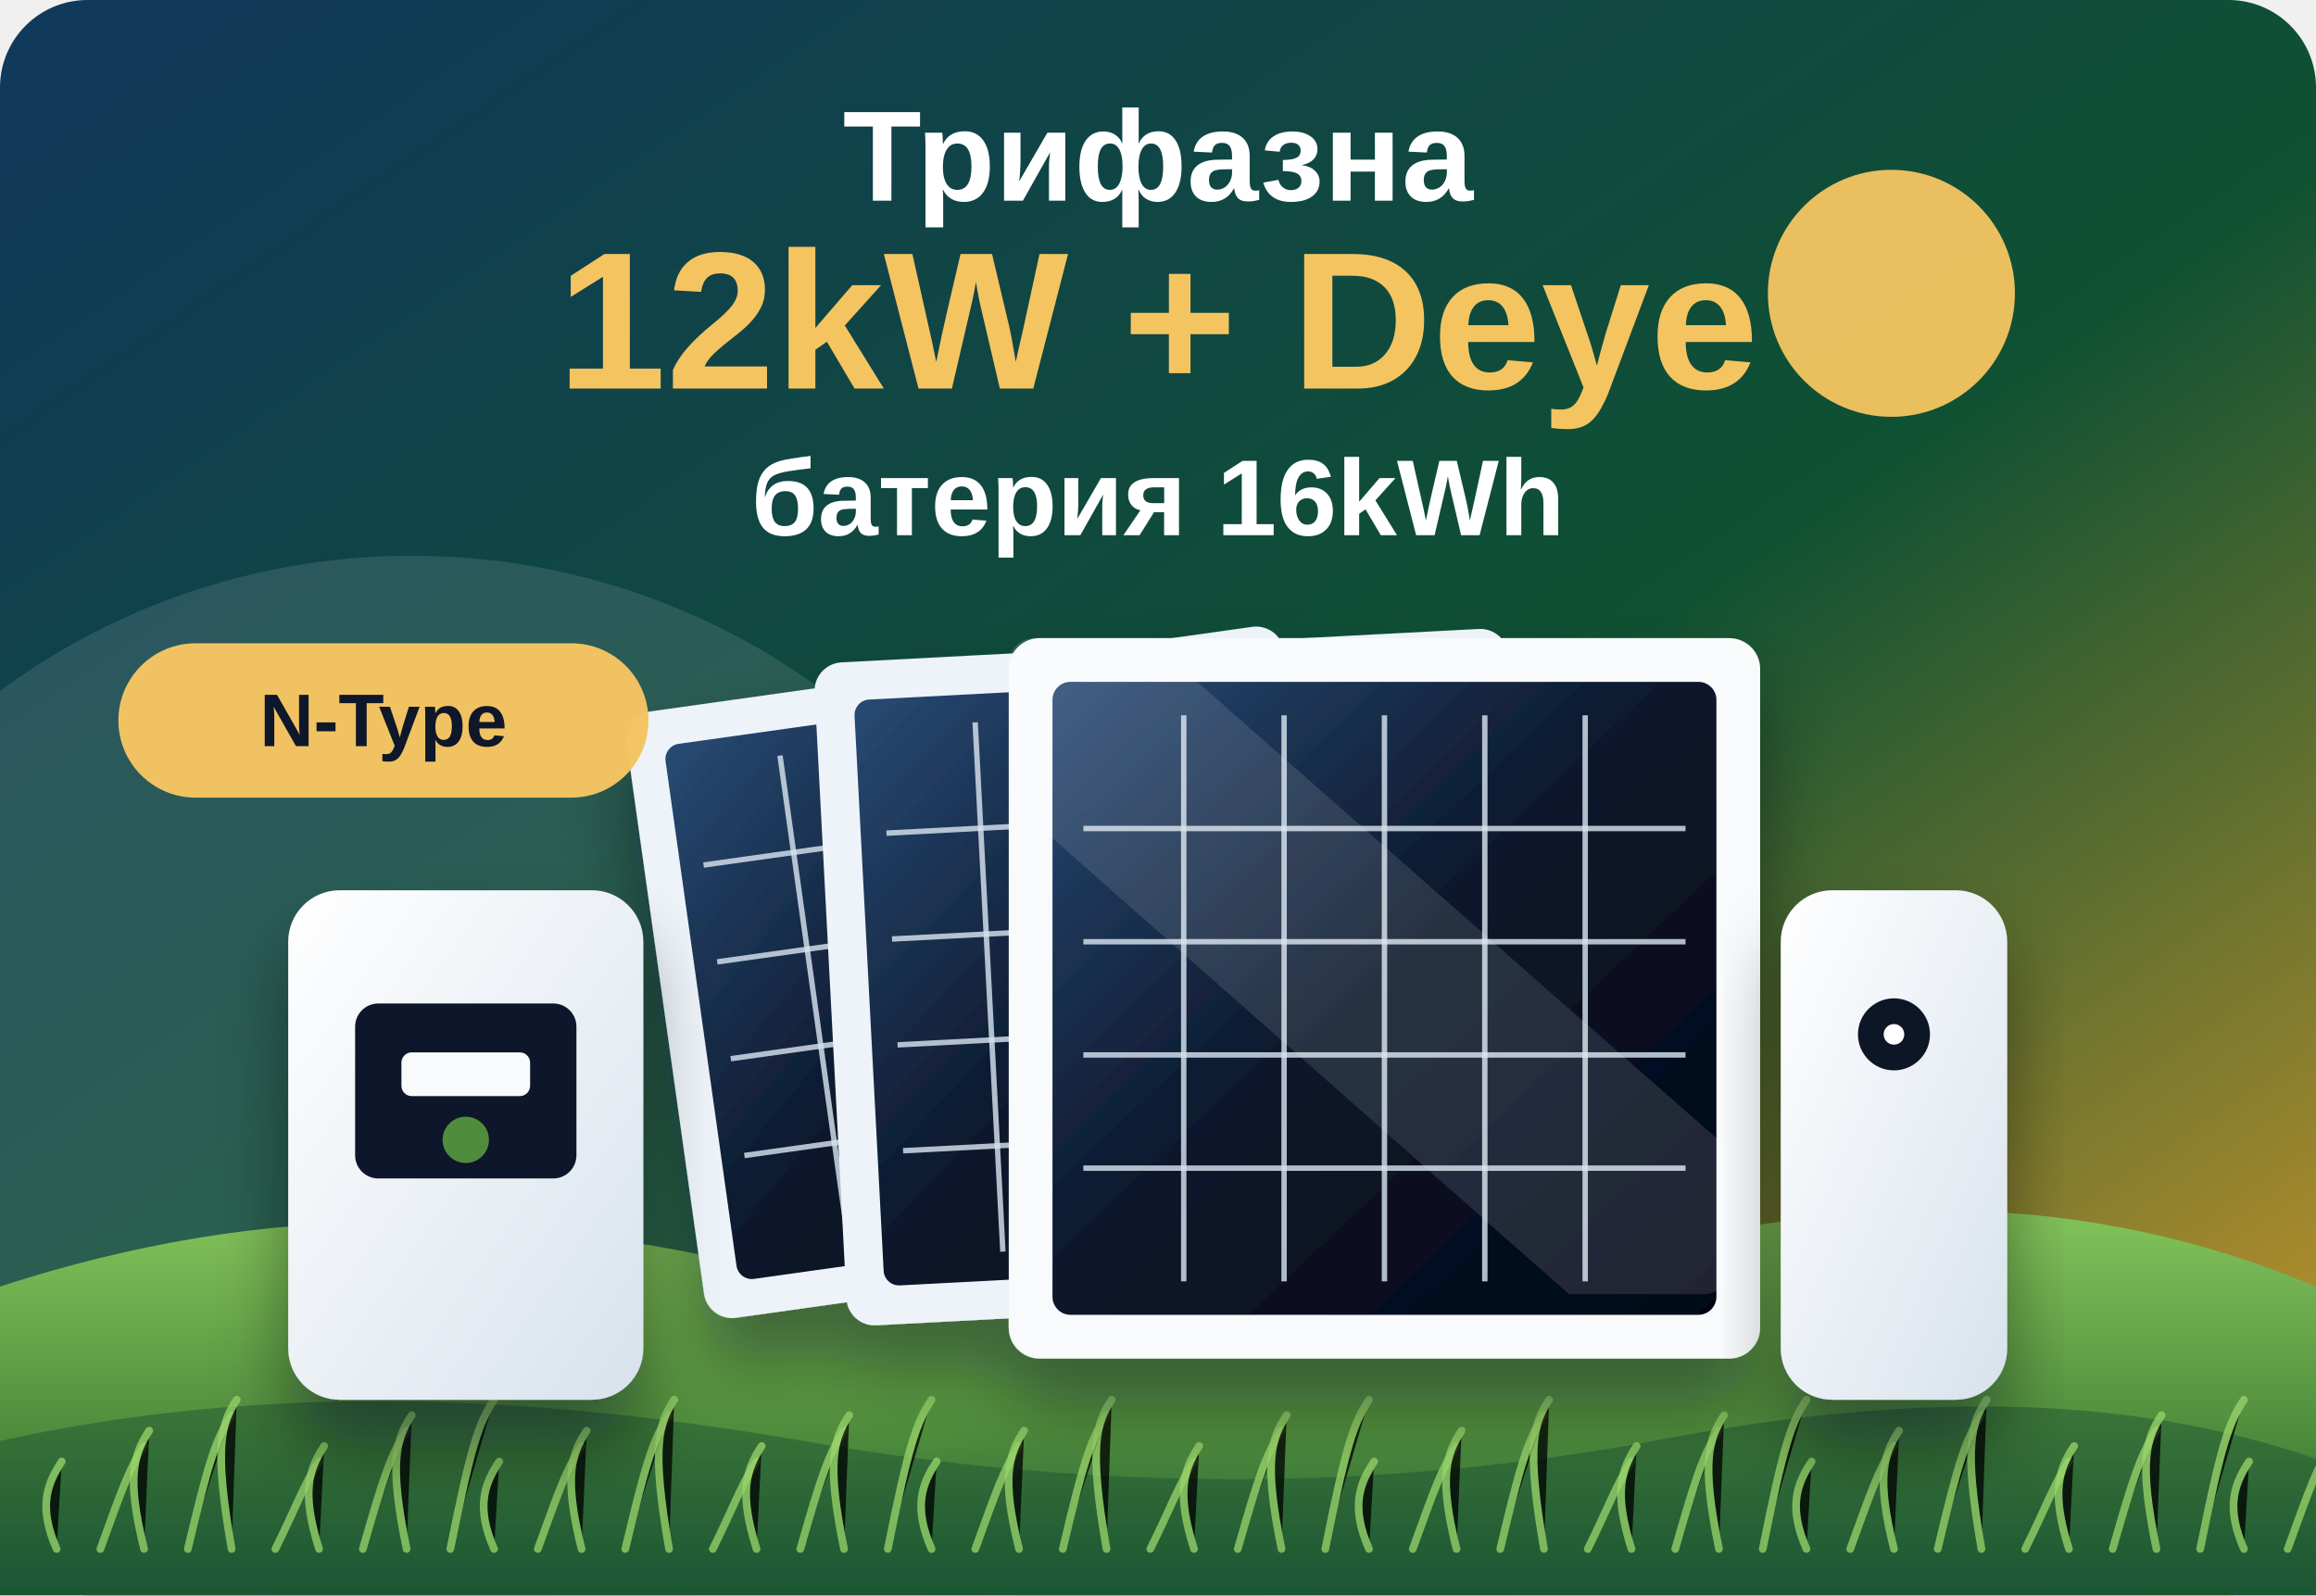
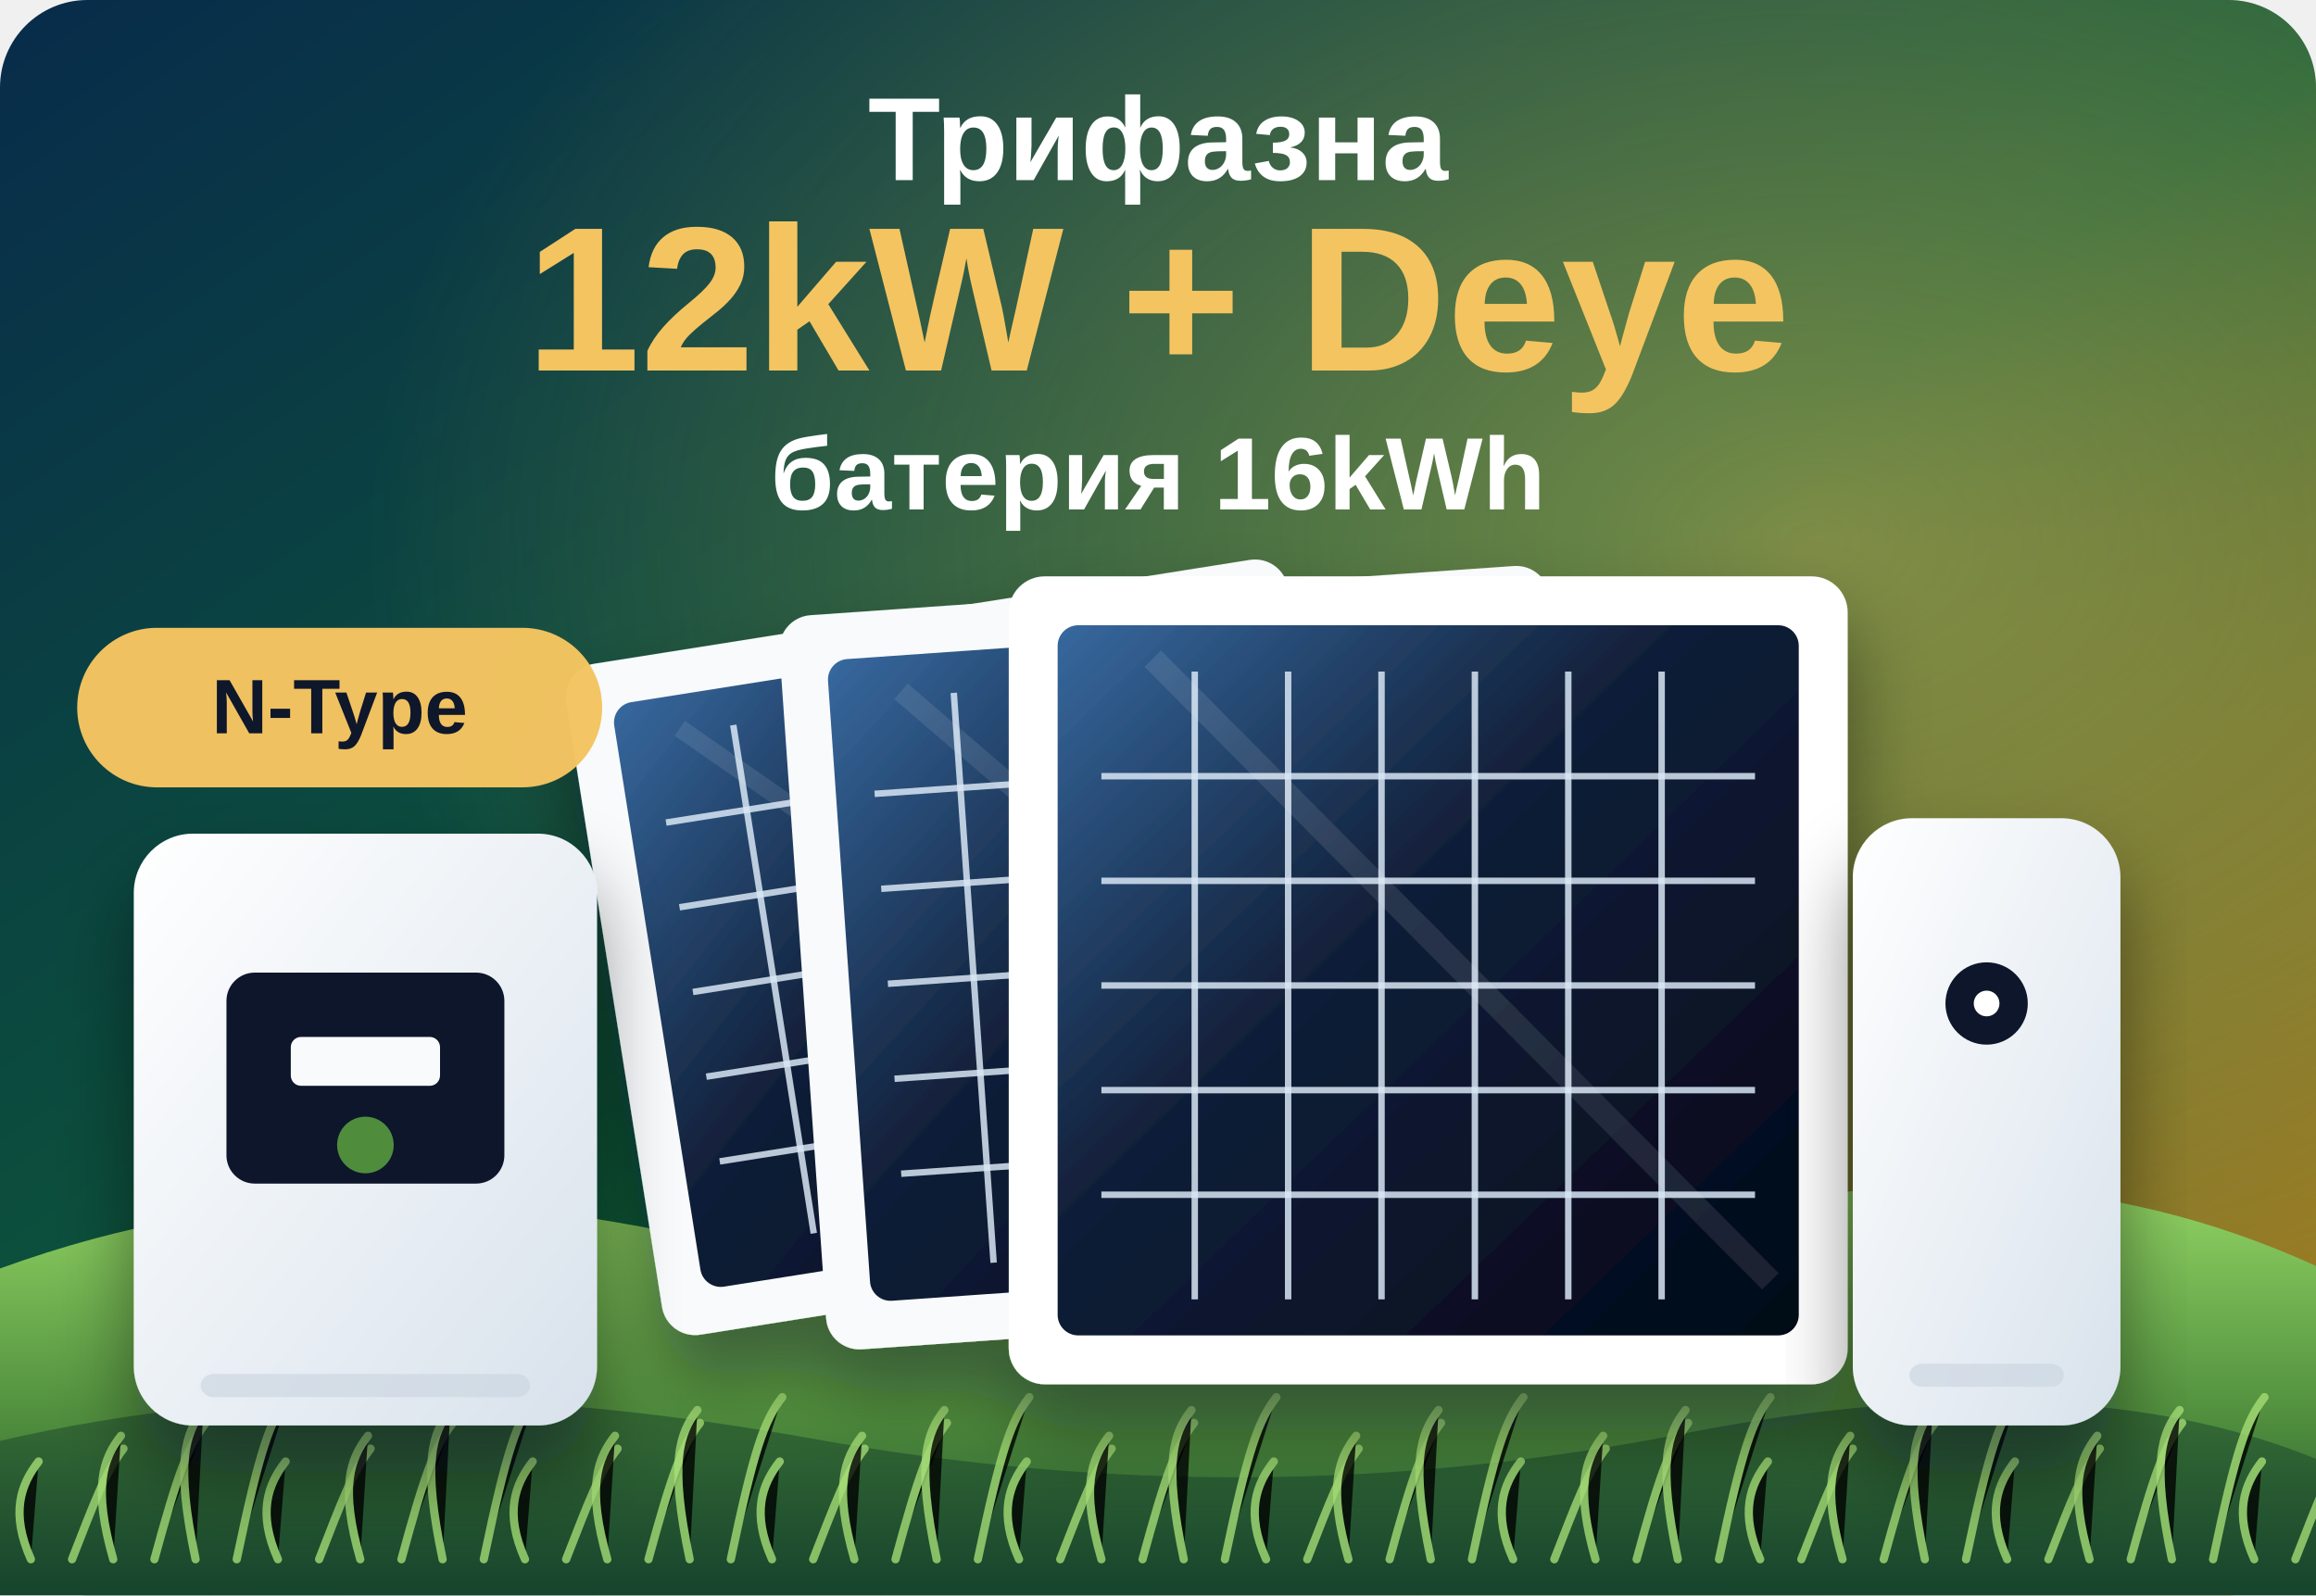
<svg xmlns="http://www.w3.org/2000/svg" width="900" height="620" viewBox="0 0 900 620" role="img" aria-label="Трифазна 12kW Deye 16kWh">
  <defs>
    <linearGradient id="sky" x1="0" y1="0" x2="1" y2="1">
-       <stop offset="0" stop-color="#11385C" />
-       <stop offset=".55" stop-color="#0F5132" />
-       <stop offset="1" stop-color="#D79B2B" />
+       <stop offset="0" stop-color="#082B4B" />
+       <stop offset=".52" stop-color="#0D5A38" />
+       <stop offset="1" stop-color="#B47B18" />
    </linearGradient>
+     <radialGradient id="goldGlow" cx=".78" cy=".34" r=".62">
+       <stop offset="0" stop-color="#F7C75B" stop-opacity=".45" />
+       <stop offset="1" stop-color="#F7C75B" stop-opacity="0" />
+     </radialGradient>
    <linearGradient id="glass" x1="0" y1="0" x2="1" y2="1">
-       <stop offset="0" stop-color="#284A74" />
-       <stop offset=".48" stop-color="#0B172A" />
+       <stop offset="0" stop-color="#37699F" />
+       <stop offset=".42" stop-color="#111F38" />
      <stop offset="1" stop-color="#020617" />
    </linearGradient>
    <linearGradient id="device" x1="0" y1="0" x2="1" y2="1">
      <stop offset="0" stop-color="#FFFFFF" />
      <stop offset="1" stop-color="#D8E2EC" />
    </linearGradient>
    <linearGradient id="grass" x1="0" y1="0" x2="0" y2="1">
-       <stop offset="0" stop-color="#83C35A" />
+       <stop offset="0" stop-color="#91D363" />
      <stop offset=".58" stop-color="#4F8D3D" />
-       <stop offset="1" stop-color="#1D5B35" />
+       <stop offset="1" stop-color="#17482F" />
    </linearGradient>
    <filter id="shadow" x="-25%" y="-25%" width="150%" height="160%">
-       <feDropShadow dx="0" dy="18" stdDeviation="14" flood-color="#020617" flood-opacity=".42" />
+       <feDropShadow dx="0" dy="18" stdDeviation="15" flood-color="#020617" flood-opacity=".45" />
    </filter>
-     <clipPath id="shineClip">
-       <rect x="0" y="0" width="280" height="255" rx="10" />
-     </clipPath>
  </defs>
  <rect width="900" height="620" rx="34" fill="url(#sky)" />
-   <circle cx="735" cy="114" r="48" fill="#F4C461" opacity=".95">
-     <animate attributeName="opacity" values=".78;.98;.78" dur="4.8s" repeatCount="indefinite" />
-   </circle>
-   <circle cx="160" cy="486" r="270" fill="#FFFFFF" opacity=".11" />
-   <path class="offer-grass" d="M0 500c105 -34 194 -31 302 -6 112 26 205 27 317 -4 102 -28 193 -27 281 10v120H0z" fill="url(#grass)" />
-   <path class="offer-grass" d="M0 560c104 -23 208 -18 312 0 114 20 226 20 336 -1 101 -19 183 -16 252 8v53H0z" fill="#184D31" opacity=".45" />
-   <path d="M22 602c-7 -16 -4 -25 2 -34" stroke="#9BD56B" stroke-width="3" stroke-linecap="round" opacity=".75" />
-   <path d="M39 602c8 -22 11 -31 17 -40" stroke="#9BD56B" stroke-width="3" stroke-linecap="round" opacity=".75" />
-   <path d="M56 602c-7 -28 -4 -37 2 -46" stroke="#9BD56B" stroke-width="3" stroke-linecap="round" opacity=".75" />
-   <path d="M73 602c8 -34 11 -43 17 -52" stroke="#9BD56B" stroke-width="3" stroke-linecap="round" opacity=".75" />
-   <path d="M90 602c-7 -40 -4 -49 2 -58" stroke="#9BD56B" stroke-width="3" stroke-linecap="round" opacity=".75" />
-   <path d="M107 602c8 -16 11 -25 17 -34" stroke="#9BD56B" stroke-width="3" stroke-linecap="round" opacity=".75" />
-   <path d="M124 602c-7 -22 -4 -31 2 -40" stroke="#9BD56B" stroke-width="3" stroke-linecap="round" opacity=".75" />
-   <path d="M141 602c8 -28 11 -37 17 -46" stroke="#9BD56B" stroke-width="3" stroke-linecap="round" opacity=".75" />
-   <path d="M158 602c-7 -34 -4 -43 2 -52" stroke="#9BD56B" stroke-width="3" stroke-linecap="round" opacity=".75" />
-   <path d="M175 602c8 -40 11 -49 17 -58" stroke="#9BD56B" stroke-width="3" stroke-linecap="round" opacity=".75" />
-   <path d="M192 602c-7 -16 -4 -25 2 -34" stroke="#9BD56B" stroke-width="3" stroke-linecap="round" opacity=".75" />
-   <path d="M209 602c8 -22 11 -31 17 -40" stroke="#9BD56B" stroke-width="3" stroke-linecap="round" opacity=".75" />
-   <path d="M226 602c-7 -28 -4 -37 2 -46" stroke="#9BD56B" stroke-width="3" stroke-linecap="round" opacity=".75" />
-   <path d="M243 602c8 -34 11 -43 17 -52" stroke="#9BD56B" stroke-width="3" stroke-linecap="round" opacity=".75" />
-   <path d="M260 602c-7 -40 -4 -49 2 -58" stroke="#9BD56B" stroke-width="3" stroke-linecap="round" opacity=".75" />
-   <path d="M277 602c8 -16 11 -25 17 -34" stroke="#9BD56B" stroke-width="3" stroke-linecap="round" opacity=".75" />
-   <path d="M294 602c-7 -22 -4 -31 2 -40" stroke="#9BD56B" stroke-width="3" stroke-linecap="round" opacity=".75" />
-   <path d="M311 602c8 -28 11 -37 17 -46" stroke="#9BD56B" stroke-width="3" stroke-linecap="round" opacity=".75" />
-   <path d="M328 602c-7 -34 -4 -43 2 -52" stroke="#9BD56B" stroke-width="3" stroke-linecap="round" opacity=".75" />
-   <path d="M345 602c8 -40 11 -49 17 -58" stroke="#9BD56B" stroke-width="3" stroke-linecap="round" opacity=".75" />
-   <path d="M362 602c-7 -16 -4 -25 2 -34" stroke="#9BD56B" stroke-width="3" stroke-linecap="round" opacity=".75" />
-   <path d="M379 602c8 -22 11 -31 17 -40" stroke="#9BD56B" stroke-width="3" stroke-linecap="round" opacity=".75" />
-   <path d="M396 602c-7 -28 -4 -37 2 -46" stroke="#9BD56B" stroke-width="3" stroke-linecap="round" opacity=".75" />
-   <path d="M413 602c8 -34 11 -43 17 -52" stroke="#9BD56B" stroke-width="3" stroke-linecap="round" opacity=".75" />
-   <path d="M430 602c-7 -40 -4 -49 2 -58" stroke="#9BD56B" stroke-width="3" stroke-linecap="round" opacity=".75" />
-   <path d="M447 602c8 -16 11 -25 17 -34" stroke="#9BD56B" stroke-width="3" stroke-linecap="round" opacity=".75" />
-   <path d="M464 602c-7 -22 -4 -31 2 -40" stroke="#9BD56B" stroke-width="3" stroke-linecap="round" opacity=".75" />
-   <path d="M481 602c8 -28 11 -37 17 -46" stroke="#9BD56B" stroke-width="3" stroke-linecap="round" opacity=".75" />
-   <path d="M498 602c-7 -34 -4 -43 2 -52" stroke="#9BD56B" stroke-width="3" stroke-linecap="round" opacity=".75" />
-   <path d="M515 602c8 -40 11 -49 17 -58" stroke="#9BD56B" stroke-width="3" stroke-linecap="round" opacity=".75" />
-   <path d="M532 602c-7 -16 -4 -25 2 -34" stroke="#9BD56B" stroke-width="3" stroke-linecap="round" opacity=".75" />
-   <path d="M549 602c8 -22 11 -31 17 -40" stroke="#9BD56B" stroke-width="3" stroke-linecap="round" opacity=".75" />
-   <path d="M566 602c-7 -28 -4 -37 2 -46" stroke="#9BD56B" stroke-width="3" stroke-linecap="round" opacity=".75" />
-   <path d="M583 602c8 -34 11 -43 17 -52" stroke="#9BD56B" stroke-width="3" stroke-linecap="round" opacity=".75" />
-   <path d="M600 602c-7 -40 -4 -49 2 -58" stroke="#9BD56B" stroke-width="3" stroke-linecap="round" opacity=".75" />
-   <path d="M617 602c8 -16 11 -25 17 -34" stroke="#9BD56B" stroke-width="3" stroke-linecap="round" opacity=".75" />
-   <path d="M634 602c-7 -22 -4 -31 2 -40" stroke="#9BD56B" stroke-width="3" stroke-linecap="round" opacity=".75" />
-   <path d="M651 602c8 -28 11 -37 17 -46" stroke="#9BD56B" stroke-width="3" stroke-linecap="round" opacity=".75" />
-   <path d="M668 602c-7 -34 -4 -43 2 -52" stroke="#9BD56B" stroke-width="3" stroke-linecap="round" opacity=".75" />
-   <path d="M685 602c8 -40 11 -49 17 -58" stroke="#9BD56B" stroke-width="3" stroke-linecap="round" opacity=".75" />
-   <path d="M702 602c-7 -16 -4 -25 2 -34" stroke="#9BD56B" stroke-width="3" stroke-linecap="round" opacity=".75" />
-   <path d="M719 602c8 -22 11 -31 17 -40" stroke="#9BD56B" stroke-width="3" stroke-linecap="round" opacity=".75" />
-   <path d="M736 602c-7 -28 -4 -37 2 -46" stroke="#9BD56B" stroke-width="3" stroke-linecap="round" opacity=".75" />
-   <path d="M753 602c8 -34 11 -43 17 -52" stroke="#9BD56B" stroke-width="3" stroke-linecap="round" opacity=".75" />
-   <path d="M770 602c-7 -40 -4 -49 2 -58" stroke="#9BD56B" stroke-width="3" stroke-linecap="round" opacity=".75" />
-   <path d="M787 602c8 -16 11 -25 17 -34" stroke="#9BD56B" stroke-width="3" stroke-linecap="round" opacity=".75" />
-   <path d="M804 602c-7 -22 -4 -31 2 -40" stroke="#9BD56B" stroke-width="3" stroke-linecap="round" opacity=".75" />
-   <path d="M821 602c8 -28 11 -37 17 -46" stroke="#9BD56B" stroke-width="3" stroke-linecap="round" opacity=".75" />
-   <path d="M838 602c-7 -34 -4 -43 2 -52" stroke="#9BD56B" stroke-width="3" stroke-linecap="round" opacity=".75" />
-   <path d="M855 602c8 -40 11 -49 17 -58" stroke="#9BD56B" stroke-width="3" stroke-linecap="round" opacity=".75" />
-   <path d="M872 602c-7 -16 -4 -25 2 -34" stroke="#9BD56B" stroke-width="3" stroke-linecap="round" opacity=".75" />
-   <path d="M889 602c8 -22 11 -31 17 -40" stroke="#9BD56B" stroke-width="3" stroke-linecap="round" opacity=".75" />
+   <rect width="900" height="620" rx="34" fill="url(#goldGlow)" />
+   <path class="offer-grass" d="M0 493c96 -35 190 -33 300 -5 125 31 219 28 333 -7 100 -31 188 -25 267 11v128H0z" fill="url(#grass)" />
+   <path class="offer-grass" d="M0 560c103 -24 208 -20 315 -1 116 21 228 20 340 -2 102 -20 184 -15 245 10v53H0z" fill="#143F2A" opacity=".48" />
+   <path d="M12 606c-8 -18 -4 -29 3 -38" stroke="#A6DF76" stroke-width="3.2" stroke-linecap="round" opacity=".78" />
+   <path d="M28 606c9 -23 13 -34 20 -43" stroke="#A6DF76" stroke-width="3.2" stroke-linecap="round" opacity=".78" />
+   <path d="M44 606c-8 -28 -4 -39 3 -48" stroke="#A6DF76" stroke-width="3.2" stroke-linecap="round" opacity=".78" />
+   <path d="M60 606c9 -33 13 -44 20 -53" stroke="#A6DF76" stroke-width="3.2" stroke-linecap="round" opacity=".78" />
+   <path d="M76 606c-8 -38 -4 -49 3 -58" stroke="#A6DF76" stroke-width="3.2" stroke-linecap="round" opacity=".78" />
+   <path d="M92 606c9 -43 13 -54 20 -63" stroke="#A6DF76" stroke-width="3.2" stroke-linecap="round" opacity=".78" />
+   <path d="M108 606c-8 -18 -4 -29 3 -38" stroke="#A6DF76" stroke-width="3.2" stroke-linecap="round" opacity=".78" />
+   <path d="M124 606c9 -23 13 -34 20 -43" stroke="#A6DF76" stroke-width="3.2" stroke-linecap="round" opacity=".78" />
+   <path d="M140 606c-8 -28 -4 -39 3 -48" stroke="#A6DF76" stroke-width="3.2" stroke-linecap="round" opacity=".78" />
+   <path d="M156 606c9 -33 13 -44 20 -53" stroke="#A6DF76" stroke-width="3.2" stroke-linecap="round" opacity=".78" />
+   <path d="M172 606c-8 -38 -4 -49 3 -58" stroke="#A6DF76" stroke-width="3.2" stroke-linecap="round" opacity=".78" />
+   <path d="M188 606c9 -43 13 -54 20 -63" stroke="#A6DF76" stroke-width="3.2" stroke-linecap="round" opacity=".78" />
+   <path d="M204 606c-8 -18 -4 -29 3 -38" stroke="#A6DF76" stroke-width="3.2" stroke-linecap="round" opacity=".78" />
+   <path d="M220 606c9 -23 13 -34 20 -43" stroke="#A6DF76" stroke-width="3.2" stroke-linecap="round" opacity=".78" />
+   <path d="M236 606c-8 -28 -4 -39 3 -48" stroke="#A6DF76" stroke-width="3.2" stroke-linecap="round" opacity=".78" />
+   <path d="M252 606c9 -33 13 -44 20 -53" stroke="#A6DF76" stroke-width="3.2" stroke-linecap="round" opacity=".78" />
+   <path d="M268 606c-8 -38 -4 -49 3 -58" stroke="#A6DF76" stroke-width="3.2" stroke-linecap="round" opacity=".78" />
+   <path d="M284 606c9 -43 13 -54 20 -63" stroke="#A6DF76" stroke-width="3.2" stroke-linecap="round" opacity=".78" />
+   <path d="M300 606c-8 -18 -4 -29 3 -38" stroke="#A6DF76" stroke-width="3.2" stroke-linecap="round" opacity=".78" />
+   <path d="M316 606c9 -23 13 -34 20 -43" stroke="#A6DF76" stroke-width="3.2" stroke-linecap="round" opacity=".78" />
+   <path d="M332 606c-8 -28 -4 -39 3 -48" stroke="#A6DF76" stroke-width="3.2" stroke-linecap="round" opacity=".78" />
+   <path d="M348 606c9 -33 13 -44 20 -53" stroke="#A6DF76" stroke-width="3.2" stroke-linecap="round" opacity=".78" />
+   <path d="M364 606c-8 -38 -4 -49 3 -58" stroke="#A6DF76" stroke-width="3.2" stroke-linecap="round" opacity=".78" />
+   <path d="M380 606c9 -43 13 -54 20 -63" stroke="#A6DF76" stroke-width="3.2" stroke-linecap="round" opacity=".78" />
+   <path d="M396 606c-8 -18 -4 -29 3 -38" stroke="#A6DF76" stroke-width="3.2" stroke-linecap="round" opacity=".78" />
+   <path d="M412 606c9 -23 13 -34 20 -43" stroke="#A6DF76" stroke-width="3.2" stroke-linecap="round" opacity=".78" />
+   <path d="M428 606c-8 -28 -4 -39 3 -48" stroke="#A6DF76" stroke-width="3.2" stroke-linecap="round" opacity=".78" />
+   <path d="M444 606c9 -33 13 -44 20 -53" stroke="#A6DF76" stroke-width="3.2" stroke-linecap="round" opacity=".78" />
+   <path d="M460 606c-8 -38 -4 -49 3 -58" stroke="#A6DF76" stroke-width="3.2" stroke-linecap="round" opacity=".78" />
+   <path d="M476 606c9 -43 13 -54 20 -63" stroke="#A6DF76" stroke-width="3.2" stroke-linecap="round" opacity=".78" />
+   <path d="M492 606c-8 -18 -4 -29 3 -38" stroke="#A6DF76" stroke-width="3.2" stroke-linecap="round" opacity=".78" />
+   <path d="M508 606c9 -23 13 -34 20 -43" stroke="#A6DF76" stroke-width="3.2" stroke-linecap="round" opacity=".78" />
+   <path d="M524 606c-8 -28 -4 -39 3 -48" stroke="#A6DF76" stroke-width="3.2" stroke-linecap="round" opacity=".78" />
+   <path d="M540 606c9 -33 13 -44 20 -53" stroke="#A6DF76" stroke-width="3.2" stroke-linecap="round" opacity=".78" />
+   <path d="M556 606c-8 -38 -4 -49 3 -58" stroke="#A6DF76" stroke-width="3.2" stroke-linecap="round" opacity=".78" />
+   <path d="M572 606c9 -43 13 -54 20 -63" stroke="#A6DF76" stroke-width="3.2" stroke-linecap="round" opacity=".78" />
+   <path d="M588 606c-8 -18 -4 -29 3 -38" stroke="#A6DF76" stroke-width="3.2" stroke-linecap="round" opacity=".78" />
+   <path d="M604 606c9 -23 13 -34 20 -43" stroke="#A6DF76" stroke-width="3.2" stroke-linecap="round" opacity=".78" />
+   <path d="M620 606c-8 -28 -4 -39 3 -48" stroke="#A6DF76" stroke-width="3.2" stroke-linecap="round" opacity=".78" />
+   <path d="M636 606c9 -33 13 -44 20 -53" stroke="#A6DF76" stroke-width="3.2" stroke-linecap="round" opacity=".78" />
+   <path d="M652 606c-8 -38 -4 -49 3 -58" stroke="#A6DF76" stroke-width="3.2" stroke-linecap="round" opacity=".78" />
+   <path d="M668 606c9 -43 13 -54 20 -63" stroke="#A6DF76" stroke-width="3.2" stroke-linecap="round" opacity=".78" />
+   <path d="M684 606c-8 -18 -4 -29 3 -38" stroke="#A6DF76" stroke-width="3.2" stroke-linecap="round" opacity=".78" />
+   <path d="M700 606c9 -23 13 -34 20 -43" stroke="#A6DF76" stroke-width="3.2" stroke-linecap="round" opacity=".78" />
+   <path d="M716 606c-8 -28 -4 -39 3 -48" stroke="#A6DF76" stroke-width="3.2" stroke-linecap="round" opacity=".78" />
+   <path d="M732 606c9 -33 13 -44 20 -53" stroke="#A6DF76" stroke-width="3.2" stroke-linecap="round" opacity=".78" />
+   <path d="M748 606c-8 -38 -4 -49 3 -58" stroke="#A6DF76" stroke-width="3.2" stroke-linecap="round" opacity=".78" />
+   <path d="M764 606c9 -43 13 -54 20 -63" stroke="#A6DF76" stroke-width="3.2" stroke-linecap="round" opacity=".78" />
+   <path d="M780 606c-8 -18 -4 -29 3 -38" stroke="#A6DF76" stroke-width="3.2" stroke-linecap="round" opacity=".78" />
+   <path d="M796 606c9 -23 13 -34 20 -43" stroke="#A6DF76" stroke-width="3.2" stroke-linecap="round" opacity=".78" />
+   <path d="M812 606c-8 -28 -4 -39 3 -48" stroke="#A6DF76" stroke-width="3.2" stroke-linecap="round" opacity=".78" />
+   <path d="M828 606c9 -33 13 -44 20 -53" stroke="#A6DF76" stroke-width="3.2" stroke-linecap="round" opacity=".78" />
+   <path d="M844 606c-8 -38 -4 -49 3 -58" stroke="#A6DF76" stroke-width="3.2" stroke-linecap="round" opacity=".78" />
+   <path d="M860 606c9 -43 13 -54 20 -63" stroke="#A6DF76" stroke-width="3.2" stroke-linecap="round" opacity=".78" />
+   <path d="M876 606c-8 -18 -4 -29 3 -38" stroke="#A6DF76" stroke-width="3.2" stroke-linecap="round" opacity=".78" />
+   <path d="M892 606c9 -23 13 -34 20 -43" stroke="#A6DF76" stroke-width="3.2" stroke-linecap="round" opacity=".78" />
+   <path d="M908 606c-8 -28 -4 -39 3 -48" stroke="#A6DF76" stroke-width="3.2" stroke-linecap="round" opacity=".78" />
+   <path d="M924 606c9 -33 13 -44 20 -53" stroke="#A6DF76" stroke-width="3.2" stroke-linecap="round" opacity=".78" />
  <g font-family="Arial, sans-serif" text-anchor="middle">
-     <text x="450" y="78" font-size="50" font-weight="900" fill="#FFFFFF">Трифазна</text>
-     <text x="450" y="151" font-size="76" font-weight="900" fill="#F4C461">12kW + Deye</text>
-     <text x="450" y="208" font-size="42" font-weight="900" fill="#FFFFFF">батерия 16kWh</text>
+     <text x="450" y="70" font-size="46" font-weight="900" fill="#FFFFFF">Трифазна</text>
+     <text x="450" y="144" font-size="80" font-weight="900" fill="#F4C461">12kW + Deye</text>
+     <text x="450" y="198" font-size="40" font-weight="900" fill="#FFFFFF">батерия 16kWh</text>
  </g>
  <g class="solar-module" filter="url(#shadow)">
-     <g transform="translate(242 278) rotate(-8)">
-       <rect width="258" height="238" rx="11" fill="#EDF3F8" />
-       <rect x="14" y="14" width="230" height="210" rx="6" fill="url(#glass)" />
-       <line x1="58.333" y1="24" x2="58.333" y2="214" stroke="#D7E2EE" stroke-width="2.1" opacity=".82" />
-       <line x1="93.667" y1="24" x2="93.667" y2="214" stroke="#D7E2EE" stroke-width="2.1" opacity=".82" />
-       <line x1="129" y1="24" x2="129" y2="214" stroke="#D7E2EE" stroke-width="2.1" opacity=".82" />
-       <line x1="164.333" y1="24" x2="164.333" y2="214" stroke="#D7E2EE" stroke-width="2.1" opacity=".82" />
-       <line x1="199.667" y1="24" x2="199.667" y2="214" stroke="#D7E2EE" stroke-width="2.1" opacity=".82" />
-       <line x1="23" y1="62" x2="235" y2="62" stroke="#D7E2EE" stroke-width="2.1" opacity=".82" />
-       <line x1="23" y1="100" x2="235" y2="100" stroke="#D7E2EE" stroke-width="2.1" opacity=".82" />
-       <line x1="23" y1="138" x2="235" y2="138" stroke="#D7E2EE" stroke-width="2.1" opacity=".82" />
-       <line x1="23" y1="176" x2="235" y2="176" stroke="#D7E2EE" stroke-width="2.1" opacity=".82" />
+     <g transform="translate(218 260) rotate(-9)">
+       <rect width="284" height="264" rx="13" fill="#F8FAFC" />
+       <rect x="17" y="17" width="250" height="230" rx="8" fill="url(#glass)" />
+       <line x1="62.714" y1="32" x2="62.714" y2="232" stroke="#D9E7F5" stroke-width="2.5" opacity=".84" />
+       <line x1="94.429" y1="32" x2="94.429" y2="232" stroke="#D9E7F5" stroke-width="2.5" opacity=".84" />
+       <line x1="126.143" y1="32" x2="126.143" y2="232" stroke="#D9E7F5" stroke-width="2.5" opacity=".84" />
+       <line x1="157.857" y1="32" x2="157.857" y2="232" stroke="#D9E7F5" stroke-width="2.5" opacity=".84" />
+       <line x1="189.571" y1="32" x2="189.571" y2="232" stroke="#D9E7F5" stroke-width="2.5" opacity=".84" />
+       <line x1="221.286" y1="32" x2="221.286" y2="232" stroke="#D9E7F5" stroke-width="2.5" opacity=".84" />
+       <line x1="31" y1="65.333" x2="253" y2="65.333" stroke="#D9E7F5" stroke-width="2.5" opacity=".84" />
+       <line x1="31" y1="98.667" x2="253" y2="98.667" stroke="#D9E7F5" stroke-width="2.5" opacity=".84" />
+       <line x1="31" y1="132" x2="253" y2="132" stroke="#D9E7F5" stroke-width="2.5" opacity=".84" />
+       <line x1="31" y1="165.333" x2="253" y2="165.333" stroke="#D9E7F5" stroke-width="2.5" opacity=".84" />
+       <line x1="31" y1="198.667" x2="253" y2="198.667" stroke="#D9E7F5" stroke-width="2.5" opacity=".84" />
+       <path d="M42 30L248 228" stroke="#FFFFFF" stroke-width="7" opacity=".1" />
    </g>
-     <g transform="translate(316 258) rotate(-3)">
-       <rect width="270" height="258" rx="11" fill="#EDF3F8" />
-       <rect x="15" y="15" width="240" height="228" rx="6" fill="url(#glass)" />
-       <line x1="61.667" y1="26" x2="61.667" y2="232" stroke="#D7E2EE" stroke-width="2.1" opacity=".82" />
-       <line x1="98.333" y1="26" x2="98.333" y2="232" stroke="#D7E2EE" stroke-width="2.1" opacity=".82" />
-       <line x1="135" y1="26" x2="135" y2="232" stroke="#D7E2EE" stroke-width="2.1" opacity=".82" />
-       <line x1="171.667" y1="26" x2="171.667" y2="232" stroke="#D7E2EE" stroke-width="2.1" opacity=".82" />
-       <line x1="208.333" y1="26" x2="208.333" y2="232" stroke="#D7E2EE" stroke-width="2.1" opacity=".82" />
-       <line x1="25" y1="67.2" x2="245" y2="67.2" stroke="#D7E2EE" stroke-width="2.1" opacity=".82" />
-       <line x1="25" y1="108.4" x2="245" y2="108.4" stroke="#D7E2EE" stroke-width="2.1" opacity=".82" />
-       <line x1="25" y1="149.6" x2="245" y2="149.6" stroke="#D7E2EE" stroke-width="2.1" opacity=".82" />
-       <line x1="25" y1="190.8" x2="245" y2="190.8" stroke="#D7E2EE" stroke-width="2.1" opacity=".82" />
+     <g transform="translate(302 240) rotate(-4)">
+       <rect width="300" height="286" rx="13" fill="#F8FAFC" />
+       <rect x="18" y="18" width="264" height="250" rx="8" fill="url(#glass)" />
+       <line x1="66.429" y1="34" x2="66.429" y2="256" stroke="#D9E7F5" stroke-width="2.5" opacity=".84" />
+       <line x1="99.857" y1="34" x2="99.857" y2="256" stroke="#D9E7F5" stroke-width="2.5" opacity=".84" />
+       <line x1="133.286" y1="34" x2="133.286" y2="256" stroke="#D9E7F5" stroke-width="2.5" opacity=".84" />
+       <line x1="166.714" y1="34" x2="166.714" y2="256" stroke="#D9E7F5" stroke-width="2.5" opacity=".84" />
+       <line x1="200.143" y1="34" x2="200.143" y2="256" stroke="#D9E7F5" stroke-width="2.5" opacity=".84" />
+       <line x1="233.571" y1="34" x2="233.571" y2="256" stroke="#D9E7F5" stroke-width="2.5" opacity=".84" />
+       <line x1="33" y1="71" x2="267" y2="71" stroke="#D9E7F5" stroke-width="2.5" opacity=".84" />
+       <line x1="33" y1="108" x2="267" y2="108" stroke="#D9E7F5" stroke-width="2.5" opacity=".84" />
+       <line x1="33" y1="145" x2="267" y2="145" stroke="#D9E7F5" stroke-width="2.5" opacity=".84" />
+       <line x1="33" y1="182" x2="267" y2="182" stroke="#D9E7F5" stroke-width="2.5" opacity=".84" />
+       <line x1="33" y1="219" x2="267" y2="219" stroke="#D9E7F5" stroke-width="2.5" opacity=".84" />
+       <path d="M46 32L263 246" stroke="#FFFFFF" stroke-width="8" opacity=".1" />
    </g>
-     <g transform="translate(392 248)">
-       <rect width="292" height="280" rx="12" fill="#F8FAFC" />
-       <rect x="17" y="17" width="258" height="246" rx="7" fill="url(#glass)" />
-       <line x1="68" y1="30" x2="68" y2="250" stroke="#D7E2EE" stroke-width="2.1" opacity=".82" />
-       <line x1="107" y1="30" x2="107" y2="250" stroke="#D7E2EE" stroke-width="2.1" opacity=".82" />
-       <line x1="146" y1="30" x2="146" y2="250" stroke="#D7E2EE" stroke-width="2.1" opacity=".82" />
-       <line x1="185" y1="30" x2="185" y2="250" stroke="#D7E2EE" stroke-width="2.1" opacity=".82" />
-       <line x1="224" y1="30" x2="224" y2="250" stroke="#D7E2EE" stroke-width="2.1" opacity=".82" />
-       <line x1="29" y1="74" x2="263" y2="74" stroke="#D7E2EE" stroke-width="2.1" opacity=".82" />
-       <line x1="29" y1="118" x2="263" y2="118" stroke="#D7E2EE" stroke-width="2.1" opacity=".82" />
-       <line x1="29" y1="162" x2="263" y2="162" stroke="#D7E2EE" stroke-width="2.1" opacity=".82" />
-       <line x1="29" y1="206" x2="263" y2="206" stroke="#D7E2EE" stroke-width="2.1" opacity=".82" />
-       <g clip-path="url(#shineClip)">
-         <path d="M-45 23L22 -28 344 255 280 310z" fill="#FFFFFF" opacity=".12">
-           <animateTransform attributeName="transform" type="translate" values="-170 0;210 0;-170 0" dur="7s" repeatCount="indefinite" />
-         </path>
-       </g>
+     <g transform="translate(392 224)">
+       <rect width="326" height="314" rx="14" fill="#FFFFFF" />
+       <rect x="19" y="19" width="288" height="276" rx="8" fill="url(#glass)" />
+       <line x1="72.286" y1="37" x2="72.286" y2="281" stroke="#D9E7F5" stroke-width="2.5" opacity=".84" />
+       <line x1="108.571" y1="37" x2="108.571" y2="281" stroke="#D9E7F5" stroke-width="2.5" opacity=".84" />
+       <line x1="144.857" y1="37" x2="144.857" y2="281" stroke="#D9E7F5" stroke-width="2.5" opacity=".84" />
+       <line x1="181.143" y1="37" x2="181.143" y2="281" stroke="#D9E7F5" stroke-width="2.5" opacity=".84" />
+       <line x1="217.429" y1="37" x2="217.429" y2="281" stroke="#D9E7F5" stroke-width="2.5" opacity=".84" />
+       <line x1="253.714" y1="37" x2="253.714" y2="281" stroke="#D9E7F5" stroke-width="2.5" opacity=".84" />
+       <line x1="36" y1="77.667" x2="290" y2="77.667" stroke="#D9E7F5" stroke-width="2.5" opacity=".84" />
+       <line x1="36" y1="118.333" x2="290" y2="118.333" stroke="#D9E7F5" stroke-width="2.5" opacity=".84" />
+       <line x1="36" y1="159" x2="290" y2="159" stroke="#D9E7F5" stroke-width="2.5" opacity=".84" />
+       <line x1="36" y1="199.667" x2="290" y2="199.667" stroke="#D9E7F5" stroke-width="2.5" opacity=".84" />
+       <line x1="36" y1="240.333" x2="290" y2="240.333" stroke="#D9E7F5" stroke-width="2.5" opacity=".84" />
+       <path d="M56 32L296 274" stroke="#FFFFFF" stroke-width="9" opacity=".1" />
    </g>
  </g>
-   <g filter="url(#shadow)">
-     <rect x="112" y="346" width="138" height="198" rx="20" fill="url(#device)" />
-     <rect x="138" y="390" width="86" height="68" rx="9" fill="#0F172A" />
-     <rect x="156" y="409" width="50" height="17" rx="4" fill="#F8FAFC" />
-     <circle cx="181" cy="443" r="9" fill="#4F8D3D" />
+   <g class="hero-product" filter="url(#shadow)">
+     <rect x="52" y="324" width="180" height="230" rx="23" fill="url(#device)" />
+     <rect x="88" y="378" width="108" height="82" rx="11" fill="#0F172A" />
+     <rect x="113" y="403" width="58" height="19" rx="4" fill="#F8FAFC" />
+     <circle cx="142" cy="445" r="11" fill="#4F8D3D" />
+     <rect x="78" y="534" width="128" height="9" rx="5" fill="#CBD5E1" opacity=".65" />
  </g>
-   <g filter="url(#shadow)">
-     <rect x="692" y="346" width="88" height="198" rx="20" fill="url(#device)" />
-     <circle cx="736" cy="402" r="14" fill="#111827" />
-     <circle cx="736" cy="402" r="4" fill="#FFFFFF" />
+   <g class="hero-product" filter="url(#shadow)">
+     <rect x="720" y="318" width="104" height="236" rx="23" fill="url(#device)" />
+     <circle cx="772" cy="390" r="16" fill="#0F172A" />
+     <circle cx="772" cy="390" r="5" fill="#FFFFFF" />
+     <rect x="742" y="530" width="60" height="9" rx="5" fill="#CBD5E1" opacity=".65" />
  </g>
-   <g transform="translate(46 250)">
-     <rect width="206" height="60" rx="30" fill="#F4C461" opacity=".98" />
-     <text x="103" y="40" text-anchor="middle" font-family="Arial, sans-serif" font-size="29" font-weight="900" fill="#0F172A">N-Type</text>
+   <g transform="translate(30 244)">
+     <rect width="204" height="62" rx="31" fill="#F4C461" opacity=".98" />
+     <text x="102" y="41" text-anchor="middle" font-family="Arial, sans-serif" font-size="30" font-weight="900" fill="#0F172A">N-Type</text>
  </g>
</svg>
